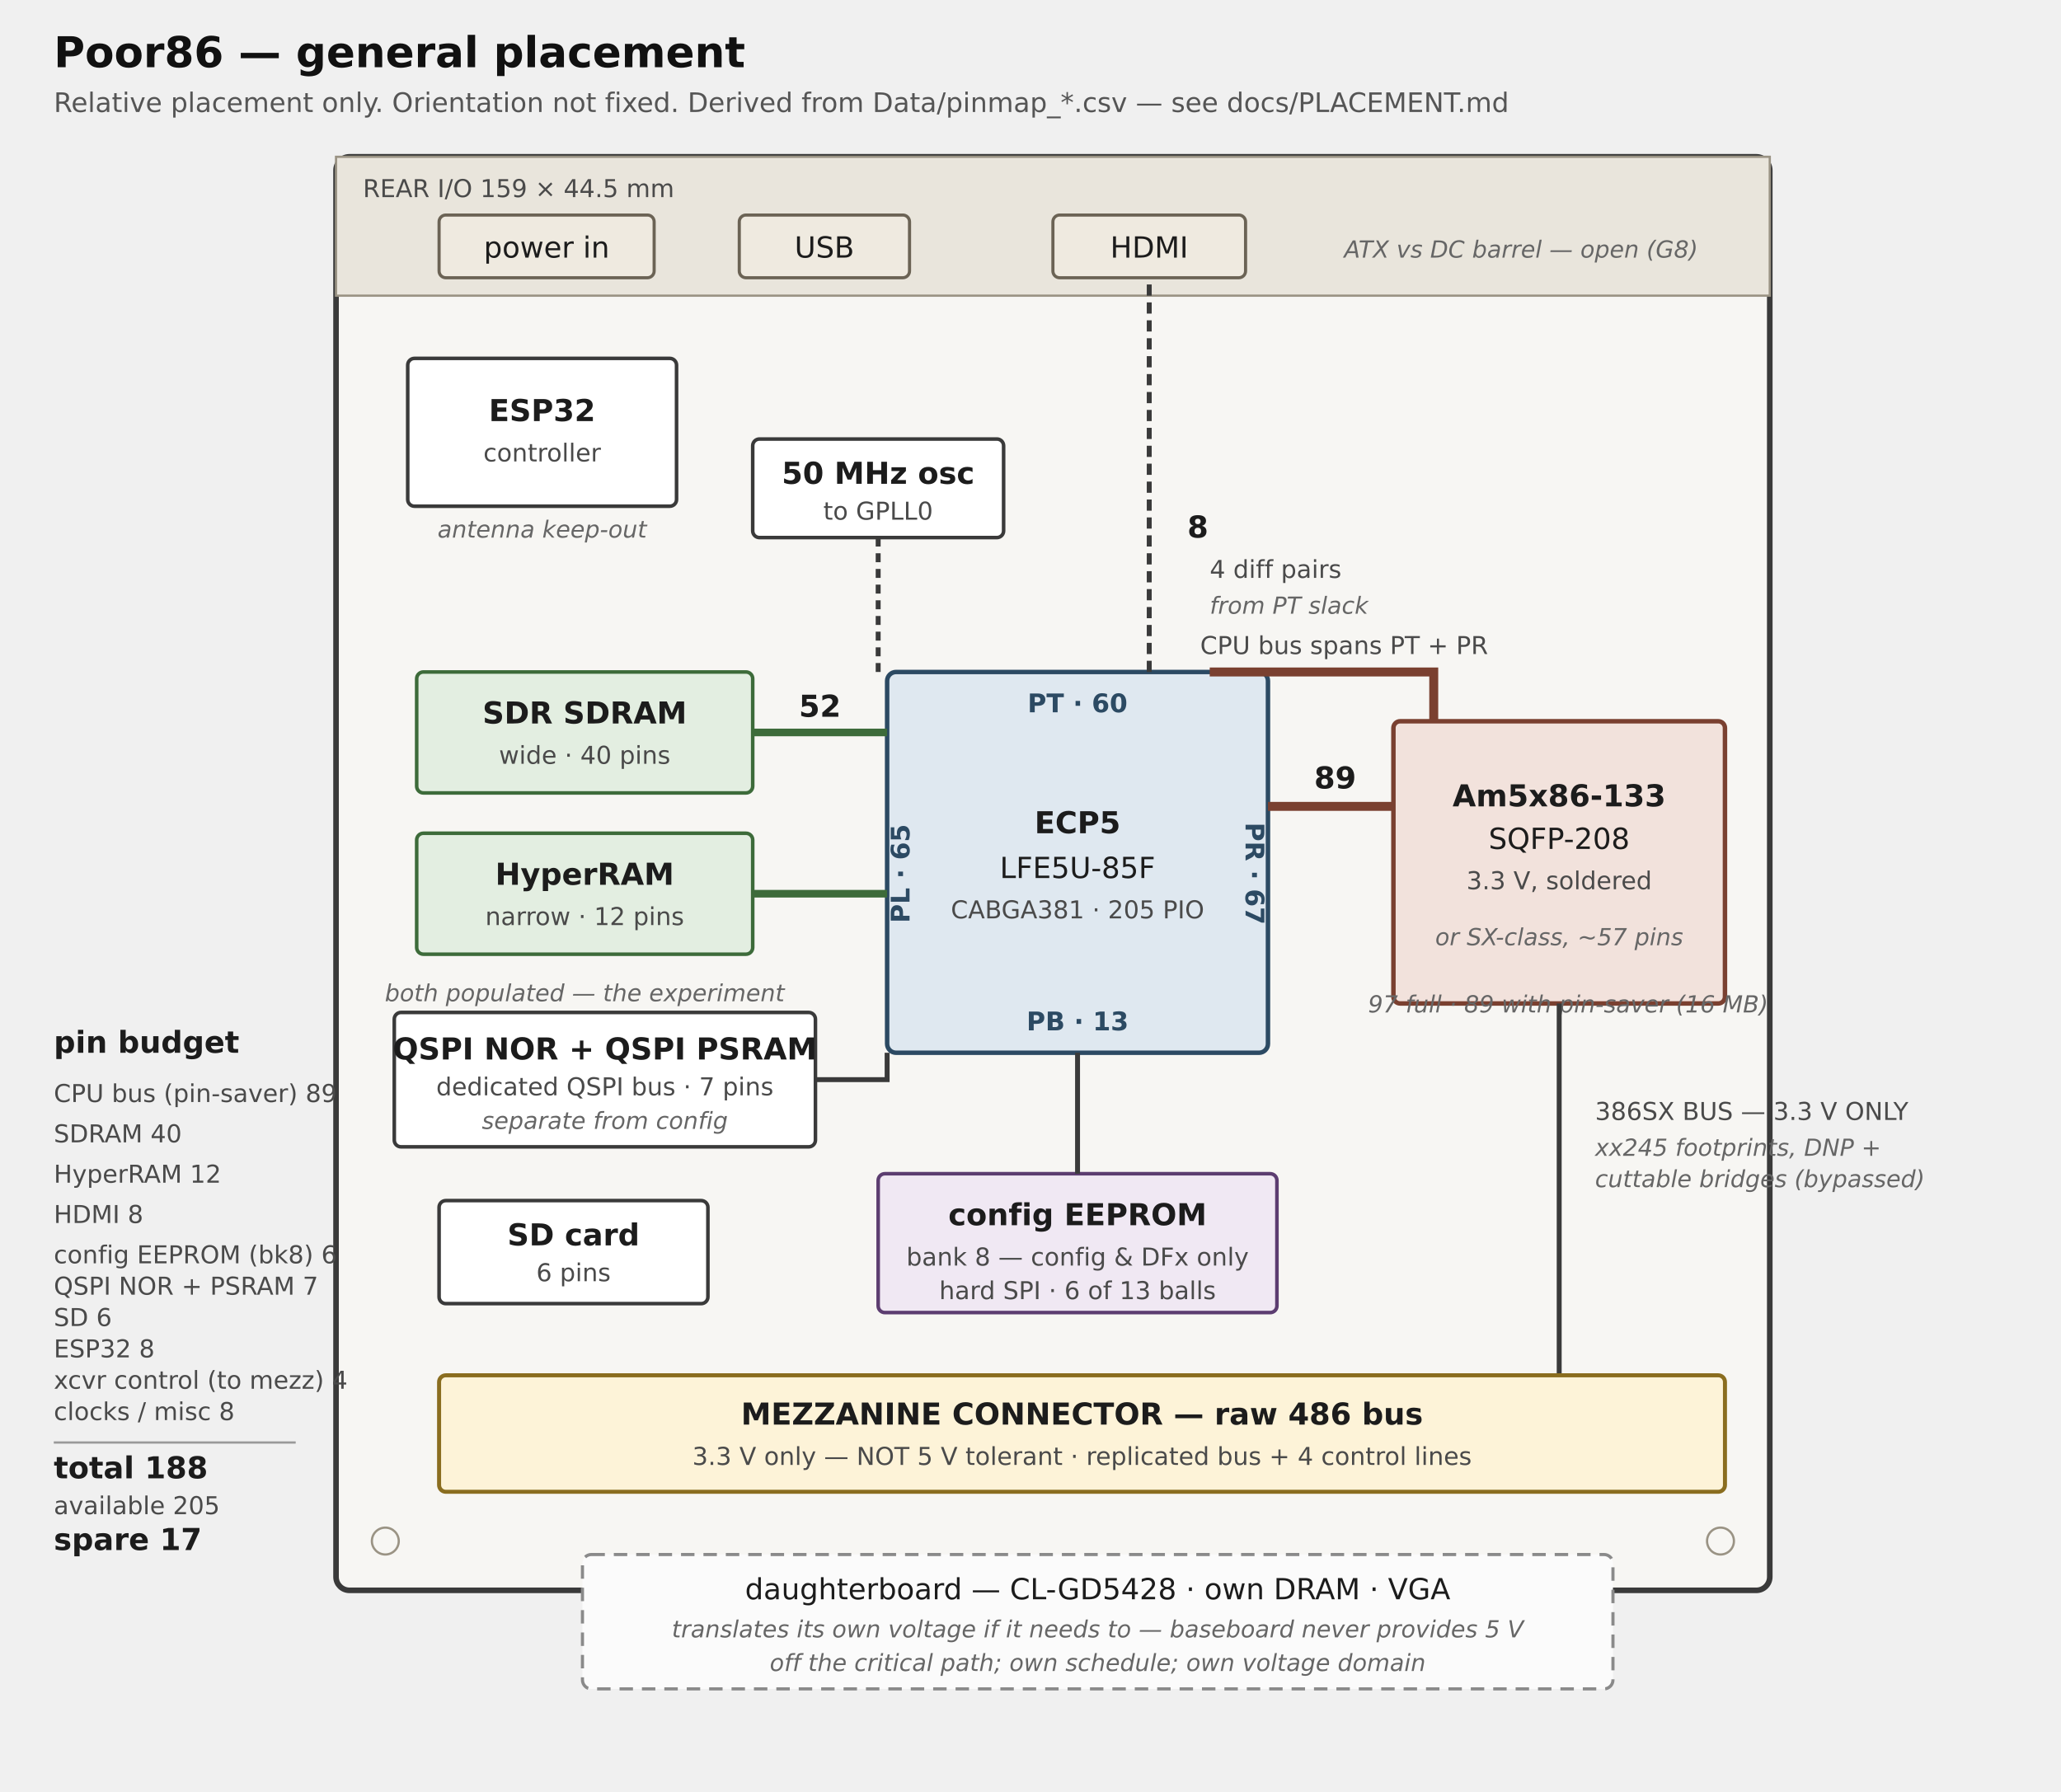
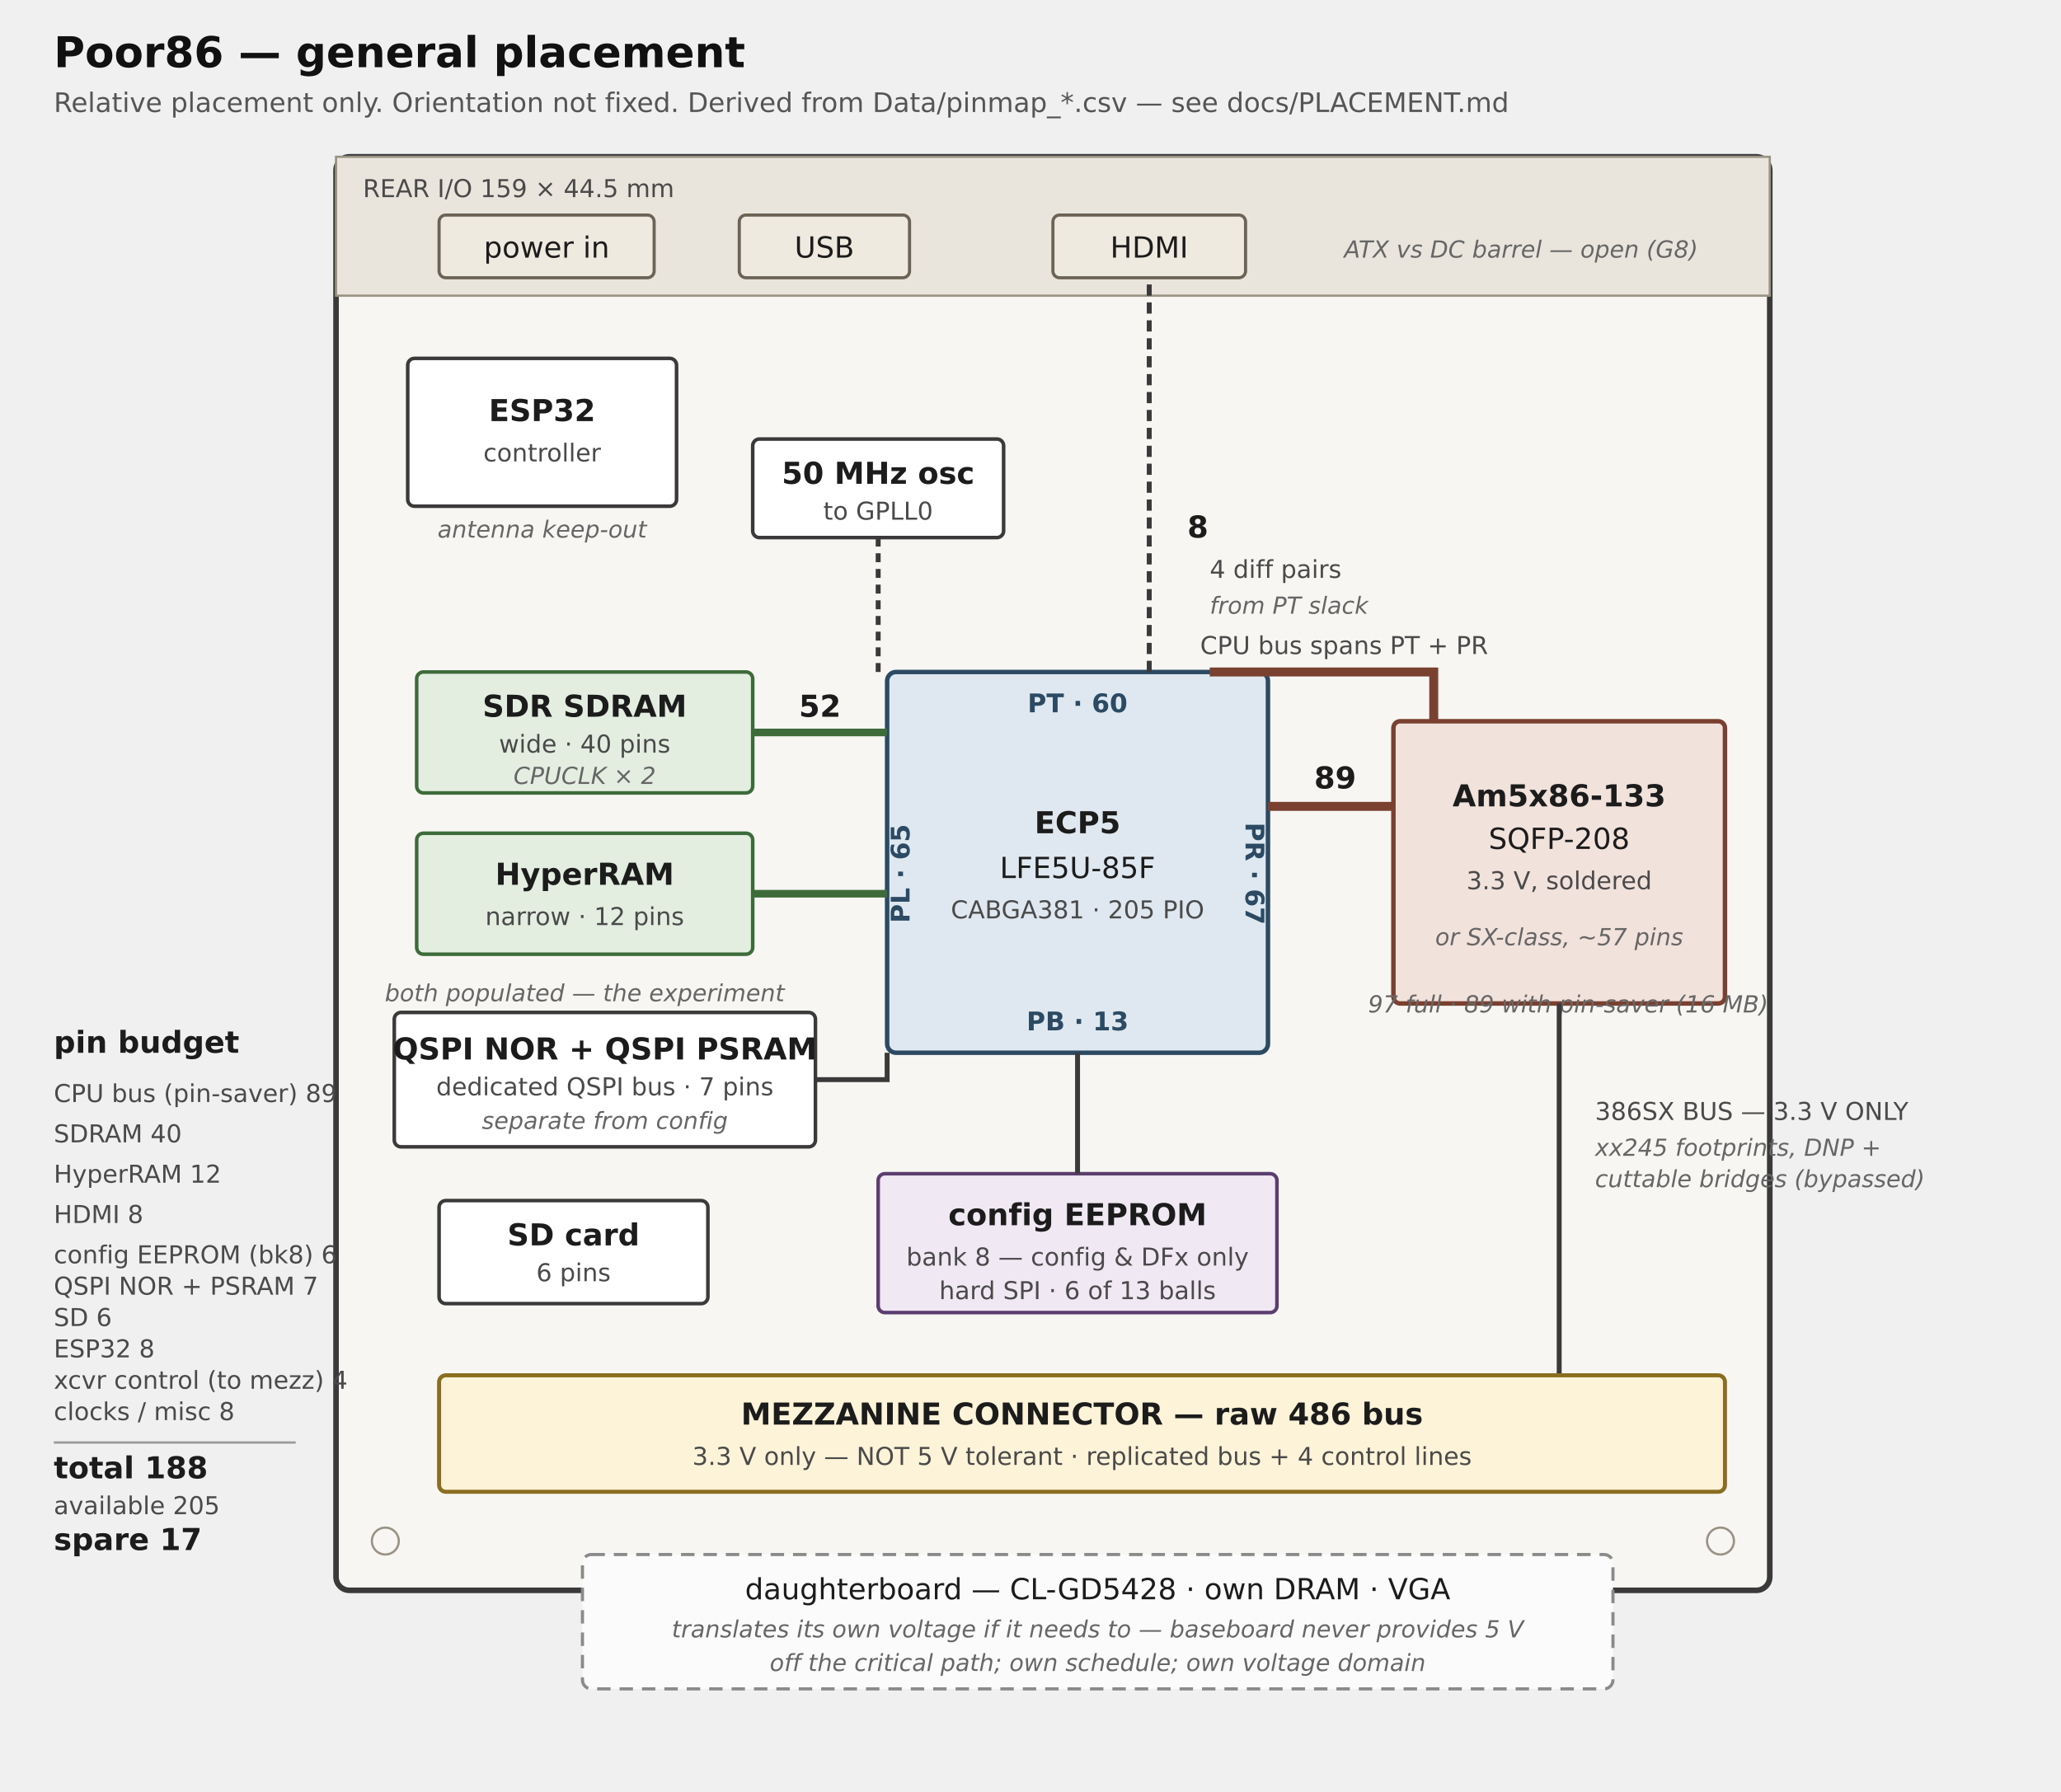
<svg xmlns="http://www.w3.org/2000/svg" viewBox="0 0 920 800" width="920" height="800" font-family="DejaVu Sans, Helvetica, Arial, sans-serif">
  <style>
    .board  { fill:#f7f6f3; stroke:#3a3a3a; stroke-width:2.5; }
    .rear   { fill:#e9e5dc; stroke:#9a9384; stroke-width:1; }
    .part   { fill:#ffffff; stroke:#3a3a3a; stroke-width:1.6; }
    .fpga   { fill:#dfe8f0; stroke:#2c4a63; stroke-width:2; }
    .cpu    { fill:#f2e2dc; stroke:#7a4030; stroke-width:2; }
    .mem    { fill:#e3eee1; stroke:#3d6b3a; stroke-width:1.6; }
    .cfg    { fill:#f0e8f3; stroke:#5c3d70; stroke-width:1.6; }
    .conn   { fill:#efeae0; stroke:#6b6355; stroke-width:1.4; }
    .mezz   { fill:#fdf3d8; stroke:#8a6d1f; stroke-width:1.8; }
    .daugh  { fill:#fbfbfb; stroke:#8a8a8a; stroke-width:1.4; stroke-dasharray:6 4; }
    .t      { font-size:13px; fill:#1c1c1c; }
    .tb     { font-size:13.5px; fill:#1c1c1c; font-weight:bold; }
    .ts     { font-size:11px; fill:#4a4a4a; }
    .tt     { font-size:10.5px; fill:#666; font-style:italic; }
    .edge   { font-size:11.5px; fill:#2c4a63; font-weight:bold; }
    .bus    { stroke:#3a3a3a; stroke-width:2.2; fill:none; }
    .busw   { stroke:#7a4030; stroke-width:4; fill:none; }
    .busm   { stroke:#3d6b3a; stroke-width:3.4; fill:none; }
    .title  { font-size:19px; fill:#111; font-weight:bold; }
    .sub    { font-size:12px; fill:#555; }
  </style>
  <text class="title" x="24" y="30">Poor86 — general placement</text>
  <text class="sub" x="24" y="50">Relative placement only. Orientation not fixed. Derived from Data/pinmap_*.csv — see docs/PLACEMENT.md</text>
  <rect class="board" x="150" y="70" width="640" height="640" rx="6" />
  <text class="ts" x="470" y="730" text-anchor="middle">mini-ITX — 170 × 170 mm</text>
  <circle cx="172" cy="92" r="6" fill="none" stroke="#9a9384" />
  <circle cx="768" cy="92" r="6" fill="none" stroke="#9a9384" />
  <circle cx="172" cy="688" r="6" fill="none" stroke="#9a9384" />
  <circle cx="768" cy="688" r="6" fill="none" stroke="#9a9384" />
  <rect class="rear" x="150" y="70" width="640" height="62" />
  <text class="ts" x="162" y="88">REAR I/O  159 × 44.5 mm</text>
  <rect class="conn" x="196" y="96" width="96" height="28" rx="3" />
  <text class="t" x="244" y="115" text-anchor="middle">power in</text>
  <rect class="conn" x="330" y="96" width="76" height="28" rx="3" />
  <text class="t" x="368" y="115" text-anchor="middle">USB</text>
  <rect class="conn" x="470" y="96" width="86" height="28" rx="3" />
  <text class="t" x="513" y="115" text-anchor="middle">HDMI</text>
  <text class="tt" x="600" y="115">ATX vs DC barrel — open (G8)</text>
  <rect class="part" x="182" y="160" width="120" height="66" rx="3" />
  <text class="tb" x="242" y="188" text-anchor="middle">ESP32</text>
  <text class="ts" x="242" y="206" text-anchor="middle">controller</text>
  <text class="tt" x="242" y="240" text-anchor="middle">antenna keep-out</text>
  <rect class="fpga" x="396" y="300" width="170" height="170" rx="4" />
  <text class="tb" x="481" y="372" text-anchor="middle">ECP5</text>
  <text class="t" x="481" y="392" text-anchor="middle">LFE5U-85F</text>
  <text class="ts" x="481" y="410" text-anchor="middle">CABGA381 · 205 PIO</text>
  <text class="edge" x="481" y="318" text-anchor="middle">PT · 60</text>
  <text class="edge" x="481" y="460" text-anchor="middle">PB · 13</text>
  <text class="edge" x="406" y="390" transform="rotate(-90 406 390)" text-anchor="middle">PL · 65</text>
  <text class="edge" x="556" y="390" transform="rotate(90 556 390)" text-anchor="middle">PR · 67</text>
  <rect class="cpu" x="622" y="322" width="148" height="126" rx="3" />
  <text class="tb" x="696" y="360" text-anchor="middle">Am5x86-133</text>
  <text class="t" x="696" y="379" text-anchor="middle">SQFP-208</text>
  <text class="ts" x="696" y="397" text-anchor="middle">3.3 V, soldered</text>
  <text class="tt" x="696" y="422" text-anchor="middle">or SX-class, ~57 pins</text>
  <path class="busw" d="M622 360 H566" />
  <path class="busw" d="M640 322 V300 H540" />
  <text class="tb" x="596" y="352" text-anchor="middle" fill="#7a4030">89</text>
  <text class="ts" x="600" y="292" text-anchor="middle">CPU bus spans PT + PR</text>
  <text class="tt" x="700" y="452" text-anchor="middle">97 full · 89 with pin-saver (16 MB)</text>
  <rect class="mem" x="186" y="300" width="150" height="54" rx="3" />
-   <text class="tb" x="261" y="323" text-anchor="middle">SDR SDRAM</text>
-   <text class="ts" x="261" y="341" text-anchor="middle">wide · 40 pins</text>
+   <text class="tb" x="261" y="320" text-anchor="middle">SDR SDRAM</text>
+   <text class="ts" x="261" y="336" text-anchor="middle">wide · 40 pins</text>
+   <text class="tt" x="261" y="350" text-anchor="middle">CPUCLK × 2</text>
  <rect class="mem" x="186" y="372" width="150" height="54" rx="3" />
  <text class="tb" x="261" y="395" text-anchor="middle">HyperRAM</text>
  <text class="ts" x="261" y="413" text-anchor="middle">narrow · 12 pins</text>
  <path class="busm" d="M336 327 H396" />
  <path class="busm" d="M336 399 H396" />
  <text class="tb" x="366" y="320" text-anchor="middle" fill="#3d6b3a">52</text>
  <text class="tt" x="261" y="447" text-anchor="middle">both populated — the experiment</text>
  <rect class="cfg" x="392" y="524" width="178" height="62" rx="3" />
  <text class="tb" x="481" y="547" text-anchor="middle">config EEPROM</text>
  <text class="ts" x="481" y="565" text-anchor="middle">bank 8 — config &amp; DFx only</text>
  <text class="ts" x="481" y="580" text-anchor="middle">hard SPI · 6 of 13 balls</text>
  <path class="bus" d="M481 470 V524" />
  <path class="bus" d="M513 300 V124" stroke-dasharray="5 3" />
  <text class="tb" x="530" y="240" fill="#2c4a63">8</text>
  <text class="ts" x="540" y="258">4 diff pairs</text>
  <text class="tt" x="540" y="274">from PT slack</text>
  <rect class="part" x="336" y="196" width="112" height="44" rx="3" />
  <text class="tb" x="392" y="216" text-anchor="middle">50 MHz osc</text>
  <text class="ts" x="392" y="232" text-anchor="middle">to GPLL0</text>
  <path class="bus" d="M392 240 V300" stroke-dasharray="4 3" />
  <rect class="part" x="176" y="452" width="188" height="60" rx="3" />
  <text class="tb" x="270" y="473" text-anchor="middle">QSPI NOR + QSPI PSRAM</text>
  <text class="ts" x="270" y="489" text-anchor="middle">dedicated QSPI bus · 7 pins</text>
  <text class="tt" x="270" y="504" text-anchor="middle">separate from config</text>
  <path class="bus" d="M364 482 H396 V470" />
  <rect class="part" x="196" y="536" width="120" height="46" rx="3" />
  <text class="tb" x="256" y="556" text-anchor="middle">SD card</text>
  <text class="ts" x="256" y="572" text-anchor="middle">6 pins</text>
  <path class="bus" d="M696 448 V614" />
  <text class="ts" x="712" y="500">386SX BUS — 3.3 V ONLY</text>
  <text class="tt" x="712" y="516">xx245 footprints, DNP +</text>
  <text class="tt" x="712" y="530">cuttable bridges (bypassed)</text>
  <rect class="mezz" x="196" y="614" width="574" height="52" rx="3" />
  <text class="tb" x="483" y="636" text-anchor="middle">MEZZANINE CONNECTOR — raw 486 bus</text>
  <text class="ts" x="483" y="654" text-anchor="middle">3.3 V only — NOT 5 V tolerant · replicated bus + 4 control lines</text>
  <rect class="daugh" x="260" y="694" width="460" height="60" rx="4" />
  <text class="t" x="490" y="714" text-anchor="middle">daughterboard — CL-GD5428 · own DRAM · VGA</text>
  <text class="tt" x="490" y="731" text-anchor="middle">translates its own voltage if it needs to — baseboard never provides 5 V</text>
  <text class="tt" x="490" y="746" text-anchor="middle">off the critical path; own schedule; own voltage domain</text>
  <text class="tb" x="24" y="470">pin budget</text>
  <text class="ts" x="24" y="492">CPU bus (pin-saver)   89</text>
  <text class="ts" x="24" y="510">SDRAM                 40</text>
  <text class="ts" x="24" y="528">HyperRAM              12</text>
  <text class="ts" x="24" y="546">HDMI                   8</text>
  <text class="ts" x="24" y="564">config EEPROM (bk8)    6
</text>
  <text class="ts" x="24" y="578">QSPI NOR + PSRAM       7</text>
  <text class="ts" x="24" y="592">SD                     6</text>
  <text class="ts" x="24" y="606">ESP32                  8</text>
  <text class="ts" x="24" y="620">xcvr control (to mezz)  4</text>
  <text class="ts" x="24" y="634">clocks / misc          8</text>
  <line x1="24" y1="644" x2="132" y2="644" stroke="#999" />
  <text class="tb" x="24" y="660">total            188</text>
  <text class="ts" x="24" y="676">available        205</text>
  <text class="tb" x="24" y="692">spare             17</text>
</svg>
